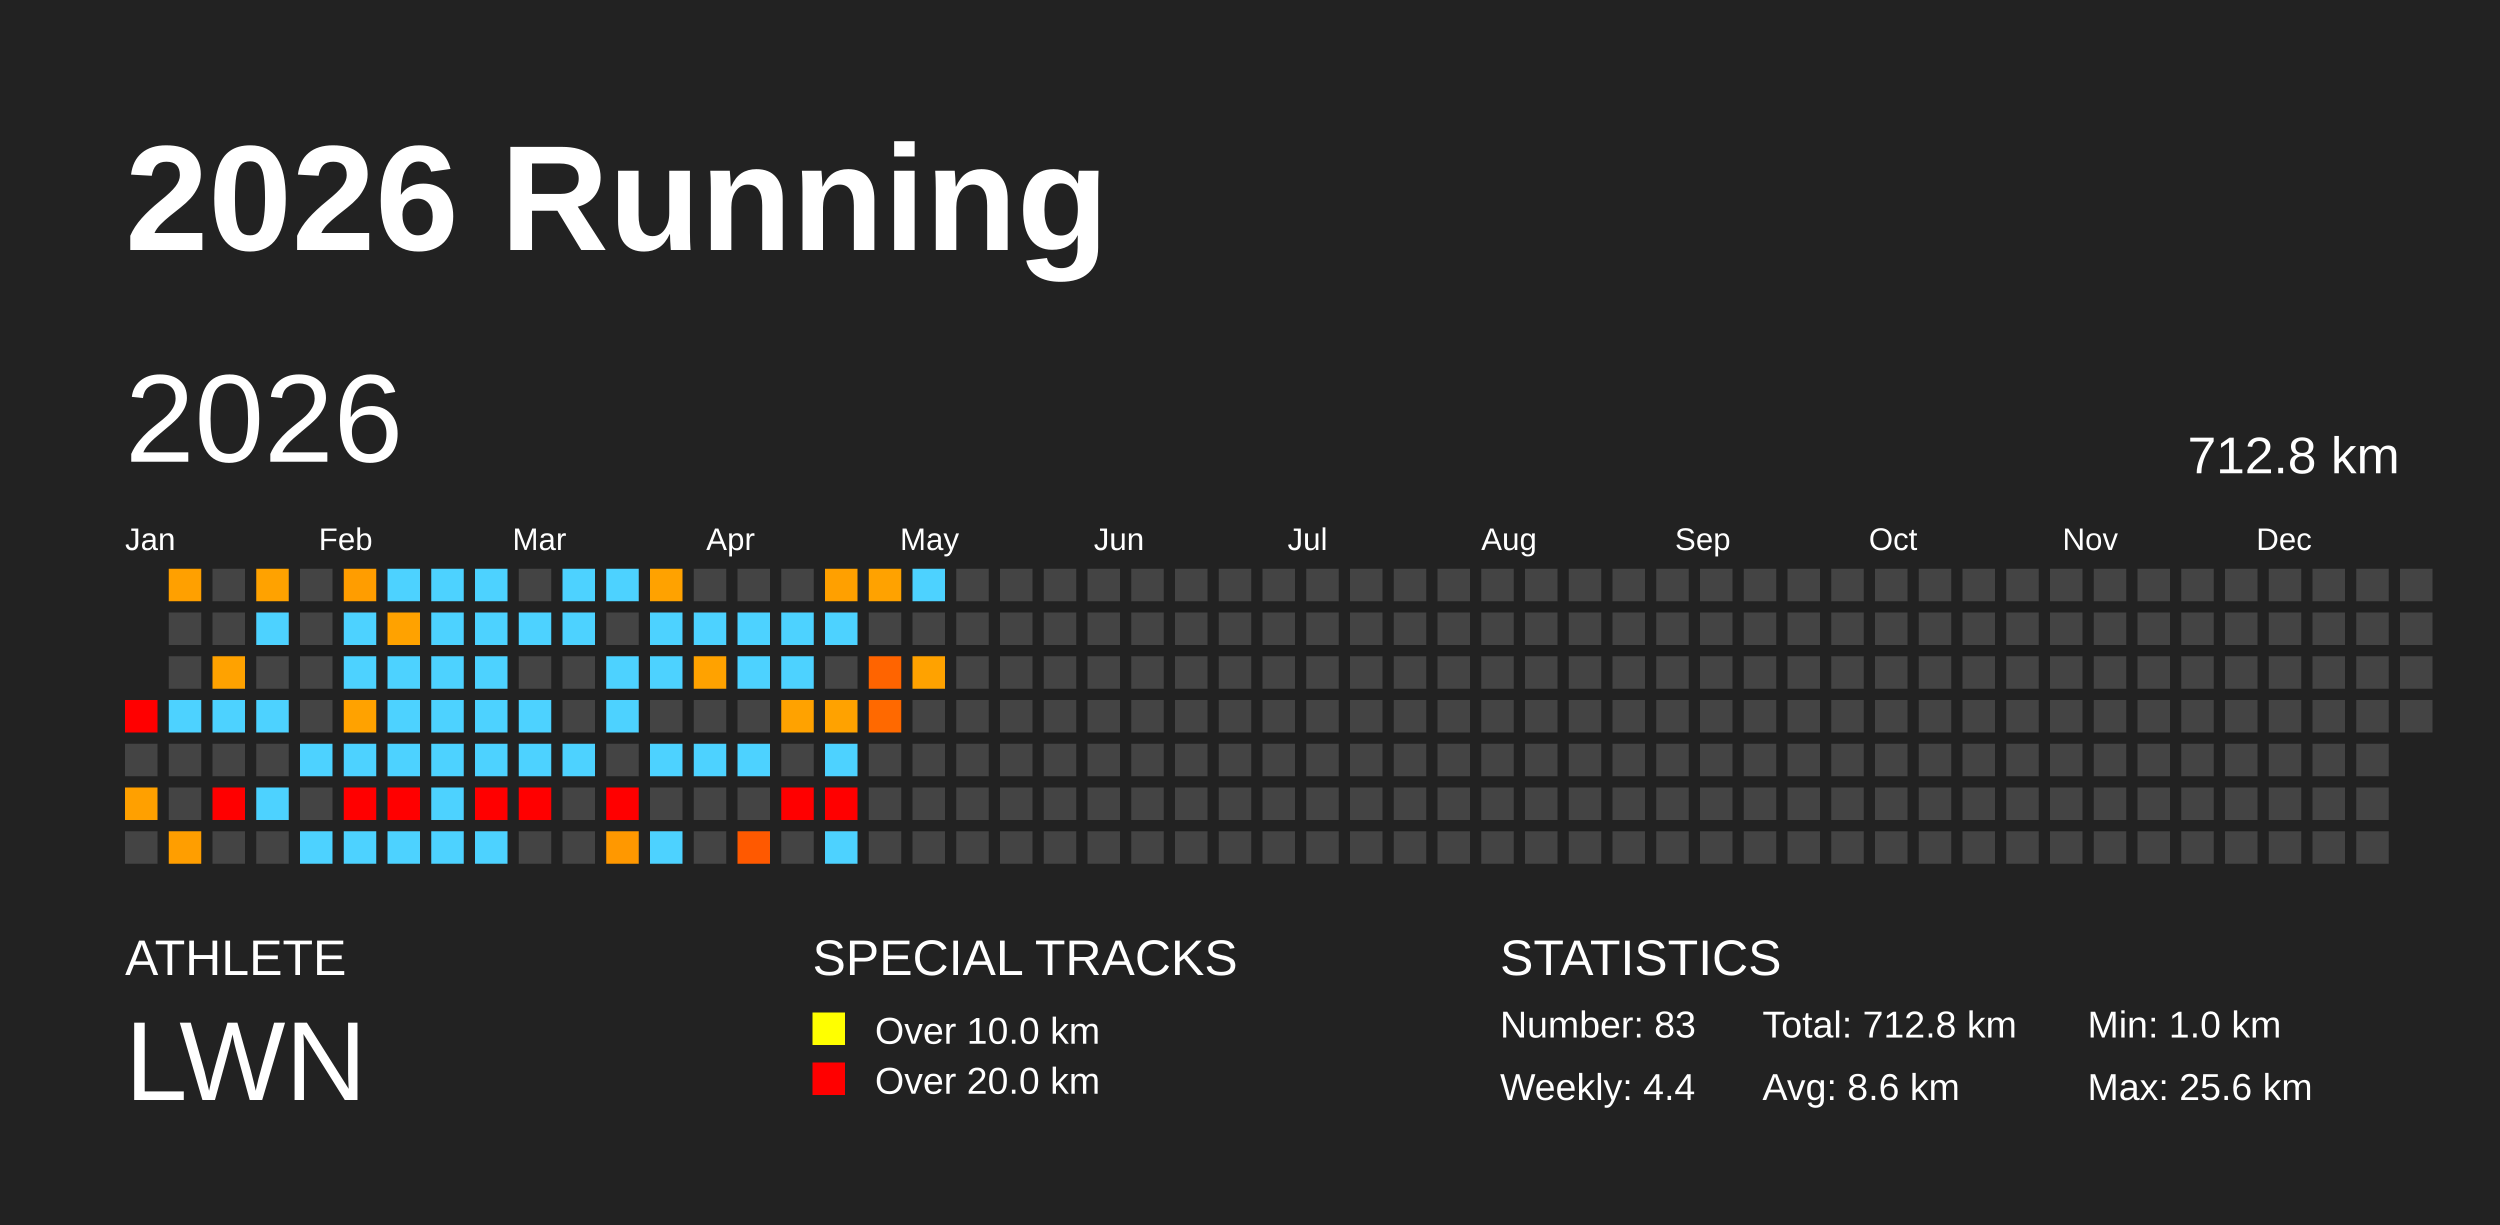
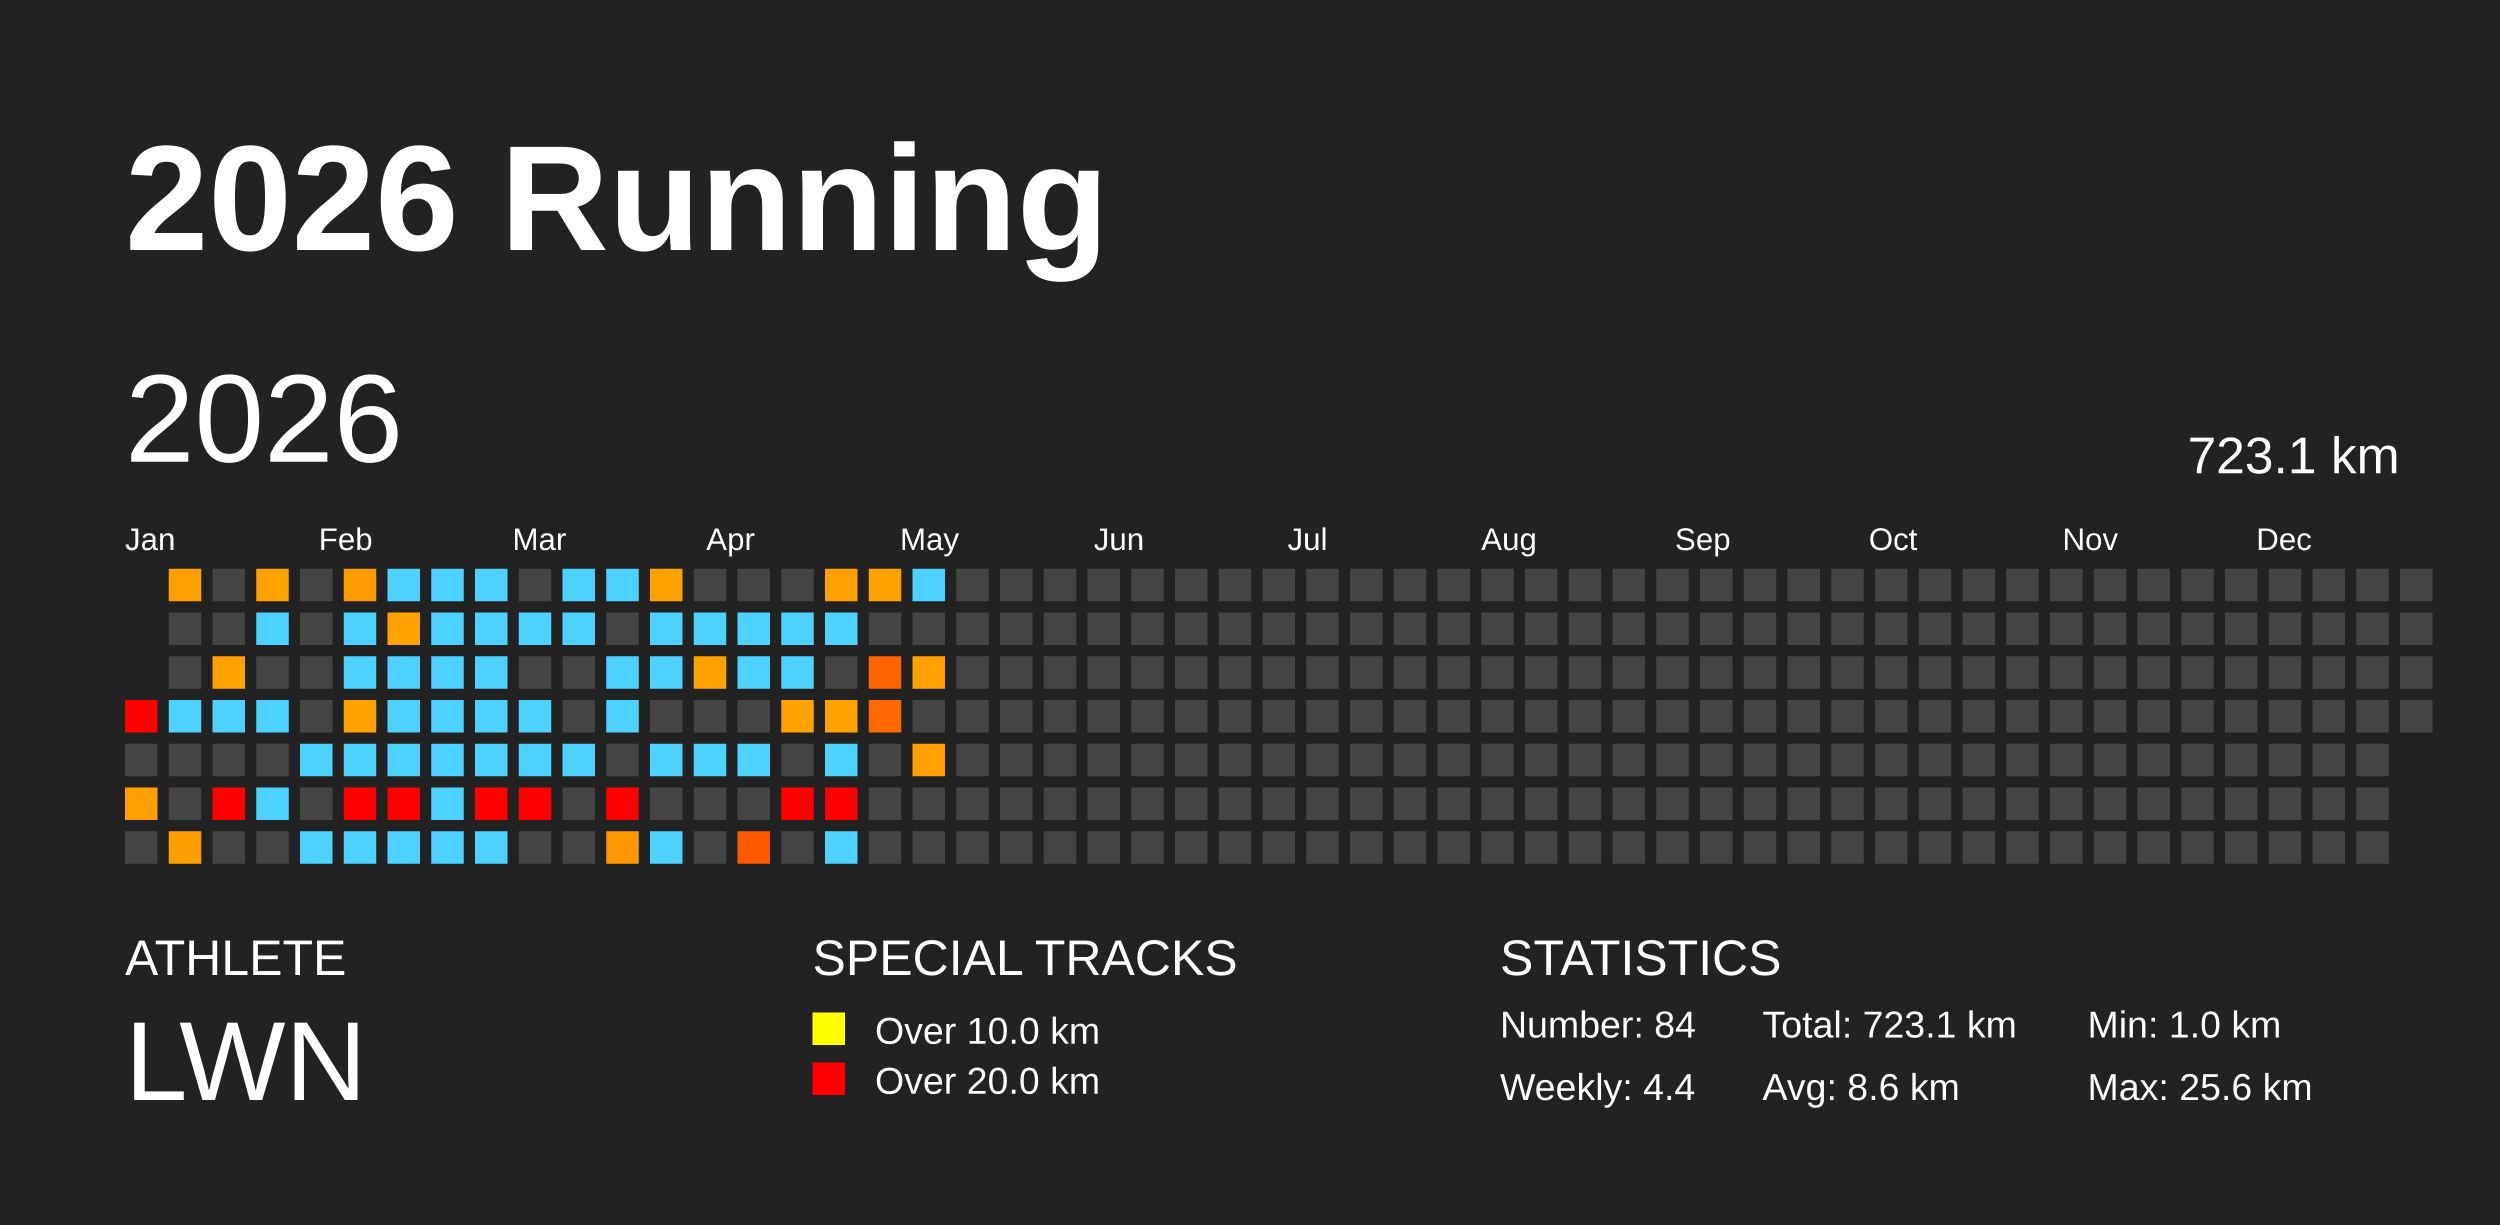
<svg xmlns="http://www.w3.org/2000/svg" baseProfile="full" height="98mm" version="1.1" viewBox="0,0,200,98" width="200mm">
  <defs />
  <rect fill="#222222" height="98" width="200" x="0" y="0" />
  <text fill="#FFFFFF" style="font-size:12px; font-family:Arial; font-weight:bold;" x="10" y="20">2026 Running</text>
  <text fill="#FFFFFF" style="font-size:4px; font-family:Arial" x="10" y="78">ATHLETE</text>
  <text fill="#FFFFFF" style="font-size:9px; font-family:Arial" x="10" y="88">LWN</text>
  <text fill="#FFFFFF" style="font-size:4px; font-family:Arial" x="65" y="78">SPECIAL TRACKS</text>
  <rect fill="yellow" height="2.6" width="2.6" x="65" y="81" />
  <text fill="#FFFFFF" style="font-size:3px; font-family:Arial" x="70" y="83.5">Over 10.0 km</text>
  <rect fill="red" height="2.6" width="2.6" x="65" y="85" />
  <text fill="#FFFFFF" style="font-size:3px; font-family:Arial" x="70" y="87.5">Over 20.0 km</text>
  <text fill="#FFFFFF" style="font-size:4px; font-family:Arial" x="120" y="78">STATISTICS</text>
-   <text fill="#FFFFFF" style="font-size:3px; font-family:Arial" x="120" y="83">Number: 83</text>
+   <text fill="#FFFFFF" style="font-size:3px; font-family:Arial" x="120" y="83">Number: 84</text>
  <text fill="#FFFFFF" style="font-size:3px; font-family:Arial" x="120" y="88">Weekly: 4.4</text>
-   <text fill="#FFFFFF" style="font-size:3px; font-family:Arial" x="141" y="83">Total: 712.8 km</text>
+   <text fill="#FFFFFF" style="font-size:3px; font-family:Arial" x="141" y="83">Total: 723.1 km</text>
  <text fill="#FFFFFF" style="font-size:3px; font-family:Arial" x="141" y="88">Avg: 8.6 km</text>
  <text fill="#FFFFFF" style="font-size:3px; font-family:Arial" x="167" y="83">Min: 1.0 km</text>
  <text fill="#FFFFFF" style="font-size:3px; font-family:Arial" x="167" y="88">Max: 25.6 km</text>
  <text dominant-baseline="hanging" fill="#FFFFFF" style="font-size:10.0px; font-family:Arial;" x="10" y="30">2026</text>
-   <text dominant-baseline="hanging" fill="#FFFFFF" style="font-size:4.125px; font-family:Arial;" x="175" y="35">712.8 km</text>
+   <text dominant-baseline="hanging" fill="#FFFFFF" style="font-size:4.125px; font-family:Arial;" x="175" y="35">723.1 km</text>
  <text fill="#FFFFFF" style="font-size:2.5px; font-family:Arial" x="10.0" y="44">Jan</text>
  <text fill="#FFFFFF" style="font-size:2.5px; font-family:Arial" x="25.5" y="44">Feb</text>
  <text fill="#FFFFFF" style="font-size:2.5px; font-family:Arial" x="41.0" y="44">Mar</text>
  <text fill="#FFFFFF" style="font-size:2.5px; font-family:Arial" x="56.5" y="44">Apr</text>
  <text fill="#FFFFFF" style="font-size:2.5px; font-family:Arial" x="72.0" y="44">May</text>
  <text fill="#FFFFFF" style="font-size:2.5px; font-family:Arial" x="87.5" y="44">Jun</text>
  <text fill="#FFFFFF" style="font-size:2.5px; font-family:Arial" x="103.0" y="44">Jul</text>
  <text fill="#FFFFFF" style="font-size:2.5px; font-family:Arial" x="118.5" y="44">Aug</text>
  <text fill="#FFFFFF" style="font-size:2.5px; font-family:Arial" x="134.0" y="44">Sep</text>
  <text fill="#FFFFFF" style="font-size:2.5px; font-family:Arial" x="149.5" y="44">Oct</text>
  <text fill="#FFFFFF" style="font-size:2.5px; font-family:Arial" x="165.0" y="44">Nov</text>
  <text fill="#FFFFFF" style="font-size:2.5px; font-family:Arial" x="180.5" y="44">Dec</text>
  <rect fill="red" height="2.6" width="2.6" x="10.0" y="56.0" />
  <rect fill="#444444" height="2.6" width="2.6" x="10.0" y="59.5" />
  <rect fill="#ffa000" height="2.6" width="2.6" x="10.0" y="63.0" />
  <rect fill="#444444" height="2.6" width="2.6" x="10.0" y="66.5" />
  <rect fill="#ffa000" height="2.6" width="2.6" x="13.5" y="45.5" />
  <rect fill="#444444" height="2.6" width="2.6" x="13.5" y="49.0" />
  <rect fill="#444444" height="2.6" width="2.6" x="13.5" y="52.5" />
  <rect fill="#4dd2ff" height="2.6" width="2.6" x="13.5" y="56.0" />
  <rect fill="#444444" height="2.6" width="2.6" x="13.5" y="59.5" />
  <rect fill="#444444" height="2.6" width="2.6" x="13.5" y="63.0" />
  <rect fill="#ff9e00" height="2.6" width="2.6" x="13.5" y="66.5" />
  <rect fill="#444444" height="2.6" width="2.6" x="17.0" y="45.5" />
  <rect fill="#444444" height="2.6" width="2.6" x="17.0" y="49.0" />
  <rect fill="#ffa200" height="2.6" width="2.6" x="17.0" y="52.5" />
  <rect fill="#4dd2ff" height="2.6" width="2.6" x="17.0" y="56.0" />
  <rect fill="#444444" height="2.6" width="2.6" x="17.0" y="59.5" />
  <rect fill="red" height="2.6" width="2.6" x="17.0" y="63.0" />
  <rect fill="#444444" height="2.6" width="2.6" x="17.0" y="66.5" />
  <rect fill="#ffa200" height="2.6" width="2.6" x="20.5" y="45.5" />
  <rect fill="#4dd2ff" height="2.6" width="2.6" x="20.5" y="49.0" />
  <rect fill="#444444" height="2.6" width="2.6" x="20.5" y="52.5" />
  <rect fill="#4dd2ff" height="2.6" width="2.6" x="20.5" y="56.0" />
  <rect fill="#444444" height="2.6" width="2.6" x="20.5" y="59.5" />
  <rect fill="#4dd2ff" height="2.6" width="2.6" x="20.5" y="63.0" />
  <rect fill="#444444" height="2.6" width="2.6" x="20.5" y="66.5" />
  <rect fill="#444444" height="2.6" width="2.6" x="24.0" y="45.5" />
  <rect fill="#444444" height="2.6" width="2.6" x="24.0" y="49.0" />
  <rect fill="#444444" height="2.6" width="2.6" x="24.0" y="52.5" />
  <rect fill="#444444" height="2.6" width="2.6" x="24.0" y="56.0" />
  <rect fill="#4dd2ff" height="2.6" width="2.6" x="24.0" y="59.5" />
  <rect fill="#444444" height="2.6" width="2.6" x="24.0" y="63.0" />
  <rect fill="#4dd2ff" height="2.6" width="2.6" x="24.0" y="66.5" />
  <rect fill="#ff9d00" height="2.6" width="2.6" x="27.5" y="45.5" />
  <rect fill="#4dd2ff" height="2.6" width="2.6" x="27.5" y="49.0" />
  <rect fill="#4dd2ff" height="2.6" width="2.6" x="27.5" y="52.5" />
  <rect fill="#ffa200" height="2.6" width="2.6" x="27.5" y="56.0" />
  <rect fill="#4dd2ff" height="2.6" width="2.6" x="27.5" y="59.5" />
  <rect fill="red" height="2.6" width="2.6" x="27.5" y="63.0" />
  <rect fill="#4dd2ff" height="2.6" width="2.6" x="27.5" y="66.5" />
  <rect fill="#4dd2ff" height="2.6" width="2.6" x="31.0" y="45.5" />
  <rect fill="#ffa200" height="2.6" width="2.6" x="31.0" y="49.0" />
  <rect fill="#4dd2ff" height="2.6" width="2.6" x="31.0" y="52.5" />
  <rect fill="#4dd2ff" height="2.6" width="2.6" x="31.0" y="56.0" />
  <rect fill="#4dd2ff" height="2.6" width="2.6" x="31.0" y="59.5" />
  <rect fill="red" height="2.6" width="2.6" x="31.0" y="63.0" />
  <rect fill="#4dd2ff" height="2.6" width="2.6" x="31.0" y="66.5" />
  <rect fill="#4dd2ff" height="2.6" width="2.6" x="34.5" y="45.5" />
  <rect fill="#4dd2ff" height="2.6" width="2.6" x="34.5" y="49.0" />
  <rect fill="#4dd2ff" height="2.6" width="2.6" x="34.5" y="52.5" />
  <rect fill="#4dd2ff" height="2.6" width="2.6" x="34.5" y="56.0" />
  <rect fill="#4dd2ff" height="2.6" width="2.6" x="34.5" y="59.5" />
  <rect fill="#4dd2ff" height="2.6" width="2.6" x="34.5" y="63.0" />
  <rect fill="#4dd2ff" height="2.6" width="2.6" x="34.5" y="66.5" />
  <rect fill="#4dd2ff" height="2.6" width="2.6" x="38.0" y="45.5" />
  <rect fill="#4dd2ff" height="2.6" width="2.6" x="38.0" y="49.0" />
  <rect fill="#4dd2ff" height="2.6" width="2.6" x="38.0" y="52.5" />
  <rect fill="#4dd2ff" height="2.6" width="2.6" x="38.0" y="56.0" />
  <rect fill="#4dd2ff" height="2.6" width="2.6" x="38.0" y="59.5" />
  <rect fill="red" height="2.6" width="2.6" x="38.0" y="63.0" />
  <rect fill="#4dd2ff" height="2.6" width="2.6" x="38.0" y="66.5" />
  <rect fill="#444444" height="2.6" width="2.6" x="41.5" y="45.5" />
  <rect fill="#4dd2ff" height="2.6" width="2.6" x="41.5" y="49.0" />
  <rect fill="#444444" height="2.6" width="2.6" x="41.5" y="52.5" />
  <rect fill="#4dd2ff" height="2.6" width="2.6" x="41.5" y="56.0" />
  <rect fill="#4dd2ff" height="2.6" width="2.6" x="41.5" y="59.5" />
  <rect fill="red" height="2.6" width="2.6" x="41.5" y="63.0" />
  <rect fill="#444444" height="2.6" width="2.6" x="41.5" y="66.5" />
  <rect fill="#4dd2ff" height="2.6" width="2.6" x="45.0" y="45.5" />
  <rect fill="#4dd2ff" height="2.6" width="2.6" x="45.0" y="49.0" />
  <rect fill="#444444" height="2.6" width="2.6" x="45.0" y="52.5" />
  <rect fill="#444444" height="2.6" width="2.6" x="45.0" y="56.0" />
  <rect fill="#4dd2ff" height="2.6" width="2.6" x="45.0" y="59.5" />
  <rect fill="#444444" height="2.6" width="2.6" x="45.0" y="63.0" />
  <rect fill="#444444" height="2.6" width="2.6" x="45.0" y="66.5" />
  <rect fill="#4dd2ff" height="2.6" width="2.6" x="48.5" y="45.5" />
  <rect fill="#444444" height="2.6" width="2.6" x="48.5" y="49.0" />
  <rect fill="#4dd2ff" height="2.6" width="2.6" x="48.5" y="52.5" />
  <rect fill="#4dd2ff" height="2.6" width="2.6" x="48.5" y="56.0" />
  <rect fill="#444444" height="2.6" width="2.6" x="48.5" y="59.5" />
  <rect fill="red" height="2.6" width="2.6" x="48.5" y="63.0" />
  <rect fill="#ff9800" height="2.6" width="2.6" x="48.5" y="66.5" />
  <rect fill="#ffa200" height="2.6" width="2.6" x="52.0" y="45.5" />
  <rect fill="#4dd2ff" height="2.6" width="2.6" x="52.0" y="49.0" />
  <rect fill="#4dd2ff" height="2.6" width="2.6" x="52.0" y="52.5" />
  <rect fill="#444444" height="2.6" width="2.6" x="52.0" y="56.0" />
  <rect fill="#4dd2ff" height="2.6" width="2.6" x="52.0" y="59.5" />
  <rect fill="#444444" height="2.6" width="2.6" x="52.0" y="63.0" />
  <rect fill="#4dd2ff" height="2.6" width="2.6" x="52.0" y="66.5" />
  <rect fill="#444444" height="2.6" width="2.6" x="55.5" y="45.5" />
  <rect fill="#4dd2ff" height="2.6" width="2.6" x="55.5" y="49.0" />
  <rect fill="#ffa200" height="2.6" width="2.6" x="55.5" y="52.5" />
  <rect fill="#444444" height="2.6" width="2.6" x="55.5" y="56.0" />
  <rect fill="#4dd2ff" height="2.6" width="2.6" x="55.5" y="59.5" />
  <rect fill="#444444" height="2.6" width="2.6" x="55.5" y="63.0" />
  <rect fill="#444444" height="2.6" width="2.6" x="55.5" y="66.5" />
  <rect fill="#444444" height="2.6" width="2.6" x="59.0" y="45.5" />
  <rect fill="#4dd2ff" height="2.6" width="2.6" x="59.0" y="49.0" />
  <rect fill="#4dd2ff" height="2.6" width="2.6" x="59.0" y="52.5" />
  <rect fill="#444444" height="2.6" width="2.6" x="59.0" y="56.0" />
  <rect fill="#4dd2ff" height="2.6" width="2.6" x="59.0" y="59.5" />
  <rect fill="#444444" height="2.6" width="2.6" x="59.0" y="63.0" />
  <rect fill="#ff5900" height="2.6" width="2.6" x="59.0" y="66.5" />
  <rect fill="#444444" height="2.6" width="2.6" x="62.5" y="45.5" />
  <rect fill="#4dd2ff" height="2.6" width="2.6" x="62.5" y="49.0" />
  <rect fill="#4dd2ff" height="2.6" width="2.6" x="62.5" y="52.5" />
  <rect fill="#ffa200" height="2.6" width="2.6" x="62.5" y="56.0" />
  <rect fill="#444444" height="2.6" width="2.6" x="62.5" y="59.5" />
  <rect fill="red" height="2.6" width="2.6" x="62.5" y="63.0" />
  <rect fill="#444444" height="2.6" width="2.6" x="62.5" y="66.5" />
  <rect fill="#ffa000" height="2.6" width="2.6" x="66.0" y="45.5" />
  <rect fill="#4dd2ff" height="2.6" width="2.6" x="66.0" y="49.0" />
  <rect fill="#444444" height="2.6" width="2.6" x="66.0" y="52.5" />
  <rect fill="#ffa200" height="2.6" width="2.6" x="66.0" y="56.0" />
  <rect fill="#4dd2ff" height="2.6" width="2.6" x="66.0" y="59.5" />
  <rect fill="red" height="2.6" width="2.6" x="66.0" y="63.0" />
  <rect fill="#4dd2ff" height="2.6" width="2.6" x="66.0" y="66.5" />
  <rect fill="#ffa200" height="2.6" width="2.6" x="69.5" y="45.5" />
  <rect fill="#444444" height="2.6" width="2.6" x="69.5" y="49.0" />
  <rect fill="#ff6400" height="2.6" width="2.6" x="69.5" y="52.5" />
  <rect fill="#ff6900" height="2.6" width="2.6" x="69.5" y="56.0" />
  <rect fill="#444444" height="2.6" width="2.6" x="69.5" y="59.5" />
  <rect fill="#444444" height="2.6" width="2.6" x="69.5" y="63.0" />
  <rect fill="#444444" height="2.6" width="2.6" x="69.5" y="66.5" />
  <rect fill="#4dd2ff" height="2.6" width="2.6" x="73.0" y="45.5" />
  <rect fill="#444444" height="2.6" width="2.6" x="73.0" y="49.0" />
  <rect fill="#ffa200" height="2.6" width="2.6" x="73.0" y="52.5" />
  <rect fill="#444444" height="2.6" width="2.6" x="73.0" y="56.0" />
-   <rect fill="#444444" height="2.6" width="2.6" x="73.0" y="59.5" />
+   <rect fill="#ffa000" height="2.6" width="2.6" x="73.0" y="59.5" />
  <rect fill="#444444" height="2.6" width="2.6" x="73.0" y="63.0" />
  <rect fill="#444444" height="2.6" width="2.6" x="73.0" y="66.5" />
  <rect fill="#444444" height="2.6" width="2.6" x="76.5" y="45.5" />
  <rect fill="#444444" height="2.6" width="2.6" x="76.5" y="49.0" />
  <rect fill="#444444" height="2.6" width="2.6" x="76.5" y="52.5" />
  <rect fill="#444444" height="2.6" width="2.6" x="76.5" y="56.0" />
  <rect fill="#444444" height="2.6" width="2.6" x="76.5" y="59.5" />
  <rect fill="#444444" height="2.6" width="2.6" x="76.5" y="63.0" />
  <rect fill="#444444" height="2.6" width="2.6" x="76.5" y="66.5" />
  <rect fill="#444444" height="2.6" width="2.6" x="80.0" y="45.5" />
  <rect fill="#444444" height="2.6" width="2.6" x="80.0" y="49.0" />
  <rect fill="#444444" height="2.6" width="2.6" x="80.0" y="52.5" />
  <rect fill="#444444" height="2.6" width="2.6" x="80.0" y="56.0" />
  <rect fill="#444444" height="2.6" width="2.6" x="80.0" y="59.5" />
  <rect fill="#444444" height="2.6" width="2.6" x="80.0" y="63.0" />
  <rect fill="#444444" height="2.6" width="2.6" x="80.0" y="66.5" />
  <rect fill="#444444" height="2.6" width="2.6" x="83.5" y="45.5" />
  <rect fill="#444444" height="2.6" width="2.6" x="83.5" y="49.0" />
  <rect fill="#444444" height="2.6" width="2.6" x="83.5" y="52.5" />
  <rect fill="#444444" height="2.6" width="2.6" x="83.5" y="56.0" />
  <rect fill="#444444" height="2.6" width="2.6" x="83.5" y="59.5" />
  <rect fill="#444444" height="2.6" width="2.6" x="83.5" y="63.0" />
  <rect fill="#444444" height="2.6" width="2.6" x="83.5" y="66.5" />
  <rect fill="#444444" height="2.6" width="2.6" x="87.0" y="45.5" />
  <rect fill="#444444" height="2.6" width="2.6" x="87.0" y="49.0" />
  <rect fill="#444444" height="2.6" width="2.6" x="87.0" y="52.5" />
  <rect fill="#444444" height="2.6" width="2.6" x="87.0" y="56.0" />
  <rect fill="#444444" height="2.6" width="2.6" x="87.0" y="59.5" />
  <rect fill="#444444" height="2.6" width="2.6" x="87.0" y="63.0" />
  <rect fill="#444444" height="2.6" width="2.6" x="87.0" y="66.5" />
  <rect fill="#444444" height="2.6" width="2.6" x="90.5" y="45.5" />
  <rect fill="#444444" height="2.6" width="2.6" x="90.5" y="49.0" />
  <rect fill="#444444" height="2.6" width="2.6" x="90.5" y="52.5" />
  <rect fill="#444444" height="2.6" width="2.6" x="90.5" y="56.0" />
  <rect fill="#444444" height="2.6" width="2.6" x="90.5" y="59.5" />
  <rect fill="#444444" height="2.6" width="2.6" x="90.5" y="63.0" />
  <rect fill="#444444" height="2.6" width="2.6" x="90.5" y="66.5" />
  <rect fill="#444444" height="2.6" width="2.6" x="94.0" y="45.5" />
  <rect fill="#444444" height="2.6" width="2.6" x="94.0" y="49.0" />
  <rect fill="#444444" height="2.6" width="2.6" x="94.0" y="52.5" />
  <rect fill="#444444" height="2.6" width="2.6" x="94.0" y="56.0" />
  <rect fill="#444444" height="2.6" width="2.6" x="94.0" y="59.5" />
  <rect fill="#444444" height="2.6" width="2.6" x="94.0" y="63.0" />
  <rect fill="#444444" height="2.6" width="2.6" x="94.0" y="66.5" />
  <rect fill="#444444" height="2.6" width="2.6" x="97.5" y="45.5" />
  <rect fill="#444444" height="2.6" width="2.6" x="97.5" y="49.0" />
  <rect fill="#444444" height="2.6" width="2.6" x="97.5" y="52.5" />
  <rect fill="#444444" height="2.6" width="2.6" x="97.5" y="56.0" />
  <rect fill="#444444" height="2.6" width="2.6" x="97.5" y="59.5" />
  <rect fill="#444444" height="2.6" width="2.6" x="97.5" y="63.0" />
  <rect fill="#444444" height="2.6" width="2.6" x="97.5" y="66.5" />
  <rect fill="#444444" height="2.6" width="2.6" x="101.0" y="45.5" />
  <rect fill="#444444" height="2.6" width="2.6" x="101.0" y="49.0" />
  <rect fill="#444444" height="2.6" width="2.6" x="101.0" y="52.5" />
  <rect fill="#444444" height="2.6" width="2.6" x="101.0" y="56.0" />
  <rect fill="#444444" height="2.6" width="2.6" x="101.0" y="59.5" />
  <rect fill="#444444" height="2.6" width="2.6" x="101.0" y="63.0" />
  <rect fill="#444444" height="2.6" width="2.6" x="101.0" y="66.5" />
  <rect fill="#444444" height="2.6" width="2.6" x="104.5" y="45.5" />
  <rect fill="#444444" height="2.6" width="2.6" x="104.5" y="49.0" />
  <rect fill="#444444" height="2.6" width="2.6" x="104.5" y="52.5" />
  <rect fill="#444444" height="2.6" width="2.6" x="104.5" y="56.0" />
  <rect fill="#444444" height="2.6" width="2.6" x="104.5" y="59.5" />
  <rect fill="#444444" height="2.6" width="2.6" x="104.5" y="63.0" />
  <rect fill="#444444" height="2.6" width="2.6" x="104.5" y="66.5" />
  <rect fill="#444444" height="2.6" width="2.6" x="108.0" y="45.5" />
  <rect fill="#444444" height="2.6" width="2.6" x="108.0" y="49.0" />
  <rect fill="#444444" height="2.6" width="2.6" x="108.0" y="52.5" />
  <rect fill="#444444" height="2.6" width="2.6" x="108.0" y="56.0" />
  <rect fill="#444444" height="2.6" width="2.6" x="108.0" y="59.5" />
  <rect fill="#444444" height="2.6" width="2.6" x="108.0" y="63.0" />
  <rect fill="#444444" height="2.6" width="2.6" x="108.0" y="66.5" />
  <rect fill="#444444" height="2.6" width="2.6" x="111.5" y="45.5" />
  <rect fill="#444444" height="2.6" width="2.6" x="111.5" y="49.0" />
  <rect fill="#444444" height="2.6" width="2.6" x="111.5" y="52.5" />
  <rect fill="#444444" height="2.6" width="2.6" x="111.5" y="56.0" />
  <rect fill="#444444" height="2.6" width="2.6" x="111.5" y="59.5" />
  <rect fill="#444444" height="2.6" width="2.6" x="111.5" y="63.0" />
  <rect fill="#444444" height="2.6" width="2.6" x="111.5" y="66.5" />
  <rect fill="#444444" height="2.6" width="2.6" x="115.0" y="45.5" />
  <rect fill="#444444" height="2.6" width="2.6" x="115.0" y="49.0" />
  <rect fill="#444444" height="2.6" width="2.6" x="115.0" y="52.5" />
  <rect fill="#444444" height="2.6" width="2.6" x="115.0" y="56.0" />
  <rect fill="#444444" height="2.6" width="2.6" x="115.0" y="59.5" />
  <rect fill="#444444" height="2.6" width="2.6" x="115.0" y="63.0" />
  <rect fill="#444444" height="2.6" width="2.6" x="115.0" y="66.5" />
  <rect fill="#444444" height="2.6" width="2.6" x="118.5" y="45.5" />
  <rect fill="#444444" height="2.6" width="2.6" x="118.5" y="49.0" />
  <rect fill="#444444" height="2.6" width="2.6" x="118.5" y="52.5" />
  <rect fill="#444444" height="2.6" width="2.6" x="118.5" y="56.0" />
  <rect fill="#444444" height="2.6" width="2.6" x="118.5" y="59.5" />
  <rect fill="#444444" height="2.6" width="2.6" x="118.5" y="63.0" />
  <rect fill="#444444" height="2.6" width="2.6" x="118.5" y="66.5" />
  <rect fill="#444444" height="2.6" width="2.6" x="122.0" y="45.5" />
  <rect fill="#444444" height="2.6" width="2.6" x="122.0" y="49.0" />
  <rect fill="#444444" height="2.6" width="2.6" x="122.0" y="52.5" />
  <rect fill="#444444" height="2.6" width="2.6" x="122.0" y="56.0" />
  <rect fill="#444444" height="2.6" width="2.6" x="122.0" y="59.5" />
  <rect fill="#444444" height="2.6" width="2.6" x="122.0" y="63.0" />
  <rect fill="#444444" height="2.6" width="2.6" x="122.0" y="66.5" />
  <rect fill="#444444" height="2.6" width="2.6" x="125.5" y="45.5" />
  <rect fill="#444444" height="2.6" width="2.6" x="125.5" y="49.0" />
  <rect fill="#444444" height="2.6" width="2.6" x="125.5" y="52.5" />
  <rect fill="#444444" height="2.6" width="2.6" x="125.5" y="56.0" />
  <rect fill="#444444" height="2.6" width="2.6" x="125.5" y="59.5" />
  <rect fill="#444444" height="2.6" width="2.6" x="125.5" y="63.0" />
  <rect fill="#444444" height="2.6" width="2.6" x="125.5" y="66.5" />
  <rect fill="#444444" height="2.6" width="2.6" x="129.0" y="45.5" />
  <rect fill="#444444" height="2.6" width="2.6" x="129.0" y="49.0" />
  <rect fill="#444444" height="2.6" width="2.6" x="129.0" y="52.5" />
  <rect fill="#444444" height="2.6" width="2.6" x="129.0" y="56.0" />
  <rect fill="#444444" height="2.6" width="2.6" x="129.0" y="59.5" />
  <rect fill="#444444" height="2.6" width="2.6" x="129.0" y="63.0" />
  <rect fill="#444444" height="2.6" width="2.6" x="129.0" y="66.5" />
  <rect fill="#444444" height="2.6" width="2.6" x="132.5" y="45.5" />
  <rect fill="#444444" height="2.6" width="2.6" x="132.5" y="49.0" />
  <rect fill="#444444" height="2.6" width="2.6" x="132.5" y="52.5" />
  <rect fill="#444444" height="2.6" width="2.6" x="132.5" y="56.0" />
  <rect fill="#444444" height="2.6" width="2.6" x="132.5" y="59.5" />
  <rect fill="#444444" height="2.6" width="2.6" x="132.5" y="63.0" />
  <rect fill="#444444" height="2.6" width="2.6" x="132.5" y="66.5" />
  <rect fill="#444444" height="2.6" width="2.6" x="136.0" y="45.5" />
  <rect fill="#444444" height="2.6" width="2.6" x="136.0" y="49.0" />
  <rect fill="#444444" height="2.6" width="2.6" x="136.0" y="52.5" />
  <rect fill="#444444" height="2.6" width="2.6" x="136.0" y="56.0" />
  <rect fill="#444444" height="2.6" width="2.6" x="136.0" y="59.5" />
  <rect fill="#444444" height="2.6" width="2.6" x="136.0" y="63.0" />
  <rect fill="#444444" height="2.6" width="2.6" x="136.0" y="66.5" />
  <rect fill="#444444" height="2.6" width="2.6" x="139.5" y="45.5" />
  <rect fill="#444444" height="2.6" width="2.6" x="139.5" y="49.0" />
  <rect fill="#444444" height="2.6" width="2.6" x="139.5" y="52.5" />
  <rect fill="#444444" height="2.6" width="2.6" x="139.5" y="56.0" />
  <rect fill="#444444" height="2.6" width="2.6" x="139.5" y="59.5" />
  <rect fill="#444444" height="2.6" width="2.6" x="139.5" y="63.0" />
  <rect fill="#444444" height="2.6" width="2.6" x="139.5" y="66.5" />
  <rect fill="#444444" height="2.6" width="2.6" x="143.0" y="45.5" />
  <rect fill="#444444" height="2.6" width="2.6" x="143.0" y="49.0" />
  <rect fill="#444444" height="2.6" width="2.6" x="143.0" y="52.5" />
  <rect fill="#444444" height="2.6" width="2.6" x="143.0" y="56.0" />
  <rect fill="#444444" height="2.6" width="2.6" x="143.0" y="59.5" />
  <rect fill="#444444" height="2.6" width="2.6" x="143.0" y="63.0" />
  <rect fill="#444444" height="2.6" width="2.6" x="143.0" y="66.5" />
  <rect fill="#444444" height="2.6" width="2.6" x="146.5" y="45.5" />
  <rect fill="#444444" height="2.6" width="2.6" x="146.5" y="49.0" />
  <rect fill="#444444" height="2.6" width="2.6" x="146.5" y="52.5" />
  <rect fill="#444444" height="2.6" width="2.6" x="146.5" y="56.0" />
  <rect fill="#444444" height="2.6" width="2.6" x="146.5" y="59.5" />
  <rect fill="#444444" height="2.6" width="2.6" x="146.5" y="63.0" />
  <rect fill="#444444" height="2.6" width="2.6" x="146.5" y="66.5" />
  <rect fill="#444444" height="2.6" width="2.6" x="150.0" y="45.5" />
  <rect fill="#444444" height="2.6" width="2.6" x="150.0" y="49.0" />
  <rect fill="#444444" height="2.6" width="2.6" x="150.0" y="52.5" />
  <rect fill="#444444" height="2.6" width="2.6" x="150.0" y="56.0" />
  <rect fill="#444444" height="2.6" width="2.6" x="150.0" y="59.5" />
  <rect fill="#444444" height="2.6" width="2.6" x="150.0" y="63.0" />
  <rect fill="#444444" height="2.6" width="2.6" x="150.0" y="66.5" />
  <rect fill="#444444" height="2.6" width="2.6" x="153.5" y="45.5" />
  <rect fill="#444444" height="2.6" width="2.6" x="153.5" y="49.0" />
  <rect fill="#444444" height="2.6" width="2.6" x="153.5" y="52.5" />
  <rect fill="#444444" height="2.6" width="2.6" x="153.5" y="56.0" />
  <rect fill="#444444" height="2.6" width="2.6" x="153.5" y="59.5" />
  <rect fill="#444444" height="2.6" width="2.6" x="153.5" y="63.0" />
  <rect fill="#444444" height="2.6" width="2.6" x="153.5" y="66.5" />
  <rect fill="#444444" height="2.6" width="2.6" x="157.0" y="45.5" />
  <rect fill="#444444" height="2.6" width="2.6" x="157.0" y="49.0" />
  <rect fill="#444444" height="2.6" width="2.6" x="157.0" y="52.5" />
  <rect fill="#444444" height="2.6" width="2.6" x="157.0" y="56.0" />
  <rect fill="#444444" height="2.6" width="2.6" x="157.0" y="59.5" />
  <rect fill="#444444" height="2.6" width="2.6" x="157.0" y="63.0" />
  <rect fill="#444444" height="2.6" width="2.6" x="157.0" y="66.5" />
  <rect fill="#444444" height="2.6" width="2.6" x="160.5" y="45.5" />
  <rect fill="#444444" height="2.6" width="2.6" x="160.5" y="49.0" />
  <rect fill="#444444" height="2.6" width="2.6" x="160.5" y="52.5" />
  <rect fill="#444444" height="2.6" width="2.6" x="160.5" y="56.0" />
  <rect fill="#444444" height="2.6" width="2.6" x="160.5" y="59.5" />
  <rect fill="#444444" height="2.6" width="2.6" x="160.5" y="63.0" />
  <rect fill="#444444" height="2.6" width="2.6" x="160.5" y="66.5" />
  <rect fill="#444444" height="2.6" width="2.6" x="164.0" y="45.5" />
  <rect fill="#444444" height="2.6" width="2.6" x="164.0" y="49.0" />
  <rect fill="#444444" height="2.6" width="2.6" x="164.0" y="52.5" />
  <rect fill="#444444" height="2.6" width="2.6" x="164.0" y="56.0" />
  <rect fill="#444444" height="2.6" width="2.6" x="164.0" y="59.5" />
  <rect fill="#444444" height="2.6" width="2.6" x="164.0" y="63.0" />
  <rect fill="#444444" height="2.6" width="2.6" x="164.0" y="66.5" />
  <rect fill="#444444" height="2.6" width="2.6" x="167.5" y="45.5" />
  <rect fill="#444444" height="2.6" width="2.6" x="167.5" y="49.0" />
  <rect fill="#444444" height="2.6" width="2.6" x="167.5" y="52.5" />
  <rect fill="#444444" height="2.6" width="2.6" x="167.5" y="56.0" />
  <rect fill="#444444" height="2.6" width="2.6" x="167.5" y="59.5" />
  <rect fill="#444444" height="2.6" width="2.6" x="167.5" y="63.0" />
  <rect fill="#444444" height="2.6" width="2.6" x="167.5" y="66.5" />
  <rect fill="#444444" height="2.6" width="2.6" x="171.0" y="45.5" />
  <rect fill="#444444" height="2.6" width="2.6" x="171.0" y="49.0" />
  <rect fill="#444444" height="2.6" width="2.6" x="171.0" y="52.5" />
  <rect fill="#444444" height="2.6" width="2.6" x="171.0" y="56.0" />
  <rect fill="#444444" height="2.6" width="2.6" x="171.0" y="59.5" />
  <rect fill="#444444" height="2.6" width="2.6" x="171.0" y="63.0" />
  <rect fill="#444444" height="2.6" width="2.6" x="171.0" y="66.5" />
  <rect fill="#444444" height="2.6" width="2.6" x="174.5" y="45.5" />
  <rect fill="#444444" height="2.6" width="2.6" x="174.5" y="49.0" />
  <rect fill="#444444" height="2.6" width="2.6" x="174.5" y="52.5" />
  <rect fill="#444444" height="2.6" width="2.6" x="174.5" y="56.0" />
  <rect fill="#444444" height="2.6" width="2.6" x="174.5" y="59.5" />
  <rect fill="#444444" height="2.6" width="2.6" x="174.5" y="63.0" />
  <rect fill="#444444" height="2.6" width="2.6" x="174.5" y="66.5" />
  <rect fill="#444444" height="2.6" width="2.6" x="178.0" y="45.5" />
  <rect fill="#444444" height="2.6" width="2.6" x="178.0" y="49.0" />
  <rect fill="#444444" height="2.6" width="2.6" x="178.0" y="52.5" />
  <rect fill="#444444" height="2.6" width="2.6" x="178.0" y="56.0" />
  <rect fill="#444444" height="2.6" width="2.6" x="178.0" y="59.5" />
  <rect fill="#444444" height="2.6" width="2.6" x="178.0" y="63.0" />
  <rect fill="#444444" height="2.6" width="2.6" x="178.0" y="66.5" />
  <rect fill="#444444" height="2.6" width="2.6" x="181.5" y="45.5" />
  <rect fill="#444444" height="2.6" width="2.6" x="181.5" y="49.0" />
  <rect fill="#444444" height="2.6" width="2.6" x="181.5" y="52.5" />
  <rect fill="#444444" height="2.6" width="2.6" x="181.5" y="56.0" />
  <rect fill="#444444" height="2.6" width="2.6" x="181.5" y="59.5" />
  <rect fill="#444444" height="2.6" width="2.6" x="181.5" y="63.0" />
  <rect fill="#444444" height="2.6" width="2.6" x="181.5" y="66.5" />
  <rect fill="#444444" height="2.6" width="2.6" x="185.0" y="45.5" />
  <rect fill="#444444" height="2.6" width="2.6" x="185.0" y="49.0" />
  <rect fill="#444444" height="2.6" width="2.6" x="185.0" y="52.5" />
  <rect fill="#444444" height="2.6" width="2.6" x="185.0" y="56.0" />
  <rect fill="#444444" height="2.6" width="2.6" x="185.0" y="59.5" />
  <rect fill="#444444" height="2.6" width="2.6" x="185.0" y="63.0" />
  <rect fill="#444444" height="2.6" width="2.6" x="185.0" y="66.5" />
  <rect fill="#444444" height="2.6" width="2.6" x="188.5" y="45.5" />
  <rect fill="#444444" height="2.6" width="2.6" x="188.5" y="49.0" />
  <rect fill="#444444" height="2.6" width="2.6" x="188.5" y="52.5" />
  <rect fill="#444444" height="2.6" width="2.6" x="188.5" y="56.0" />
  <rect fill="#444444" height="2.6" width="2.6" x="188.5" y="59.5" />
  <rect fill="#444444" height="2.6" width="2.6" x="188.5" y="63.0" />
  <rect fill="#444444" height="2.6" width="2.6" x="188.5" y="66.5" />
  <rect fill="#444444" height="2.6" width="2.6" x="192.0" y="45.5" />
  <rect fill="#444444" height="2.6" width="2.6" x="192.0" y="49.0" />
  <rect fill="#444444" height="2.6" width="2.6" x="192.0" y="52.5" />
  <rect fill="#444444" height="2.6" width="2.6" x="192.0" y="56.0" />
</svg>
